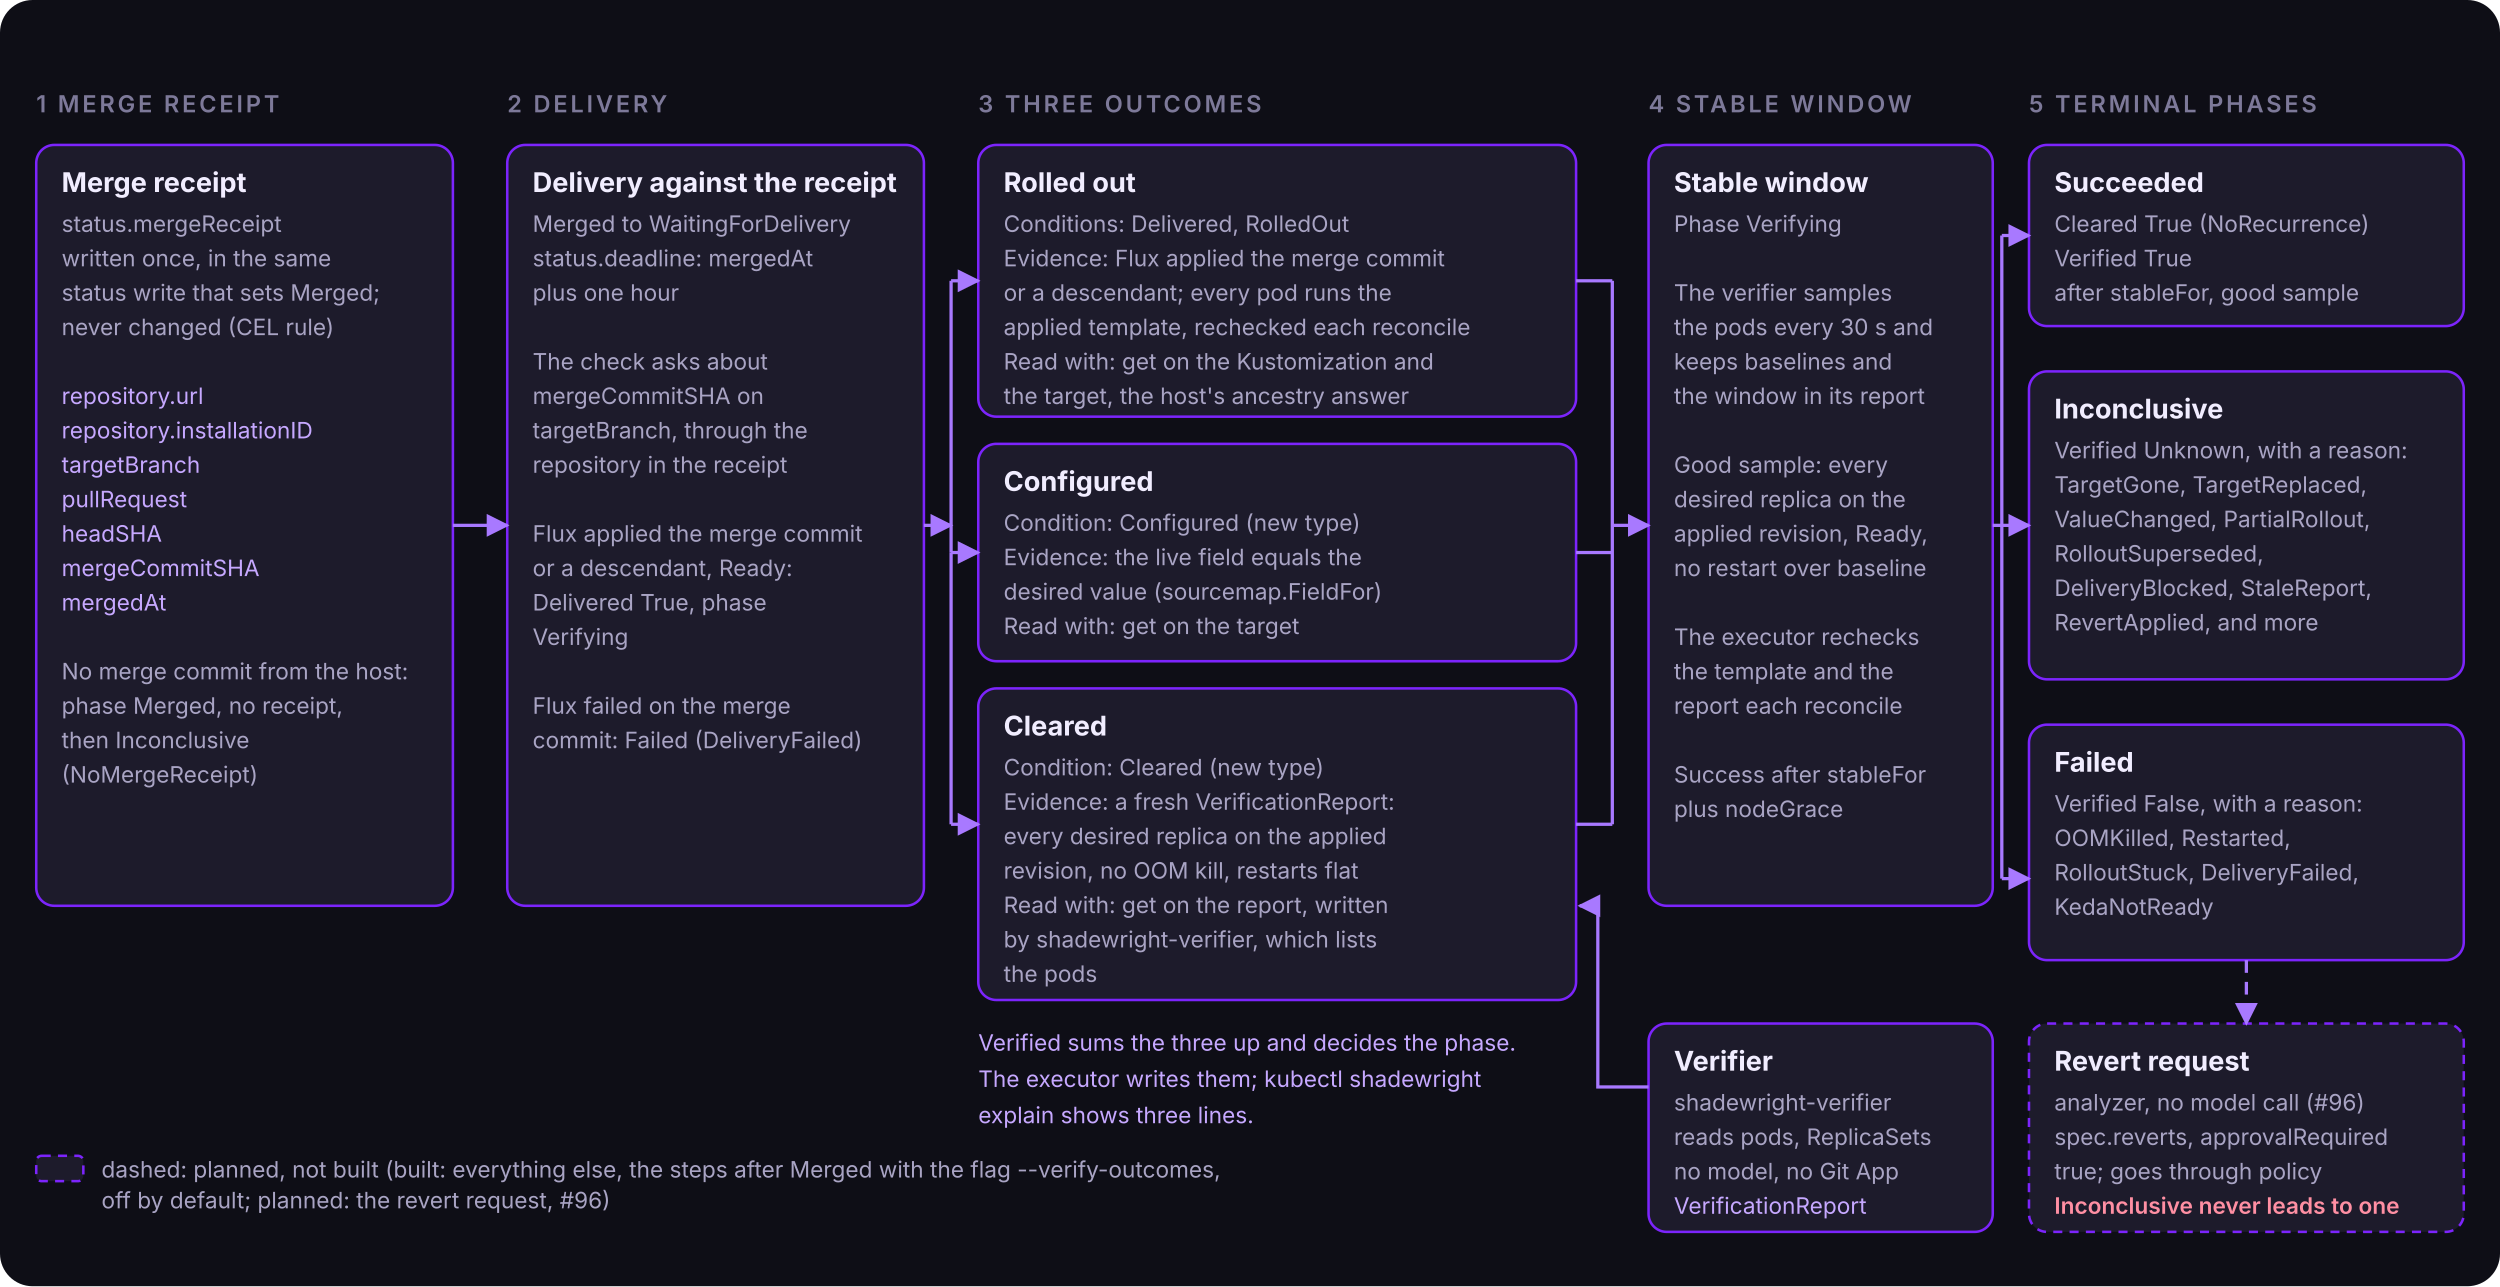
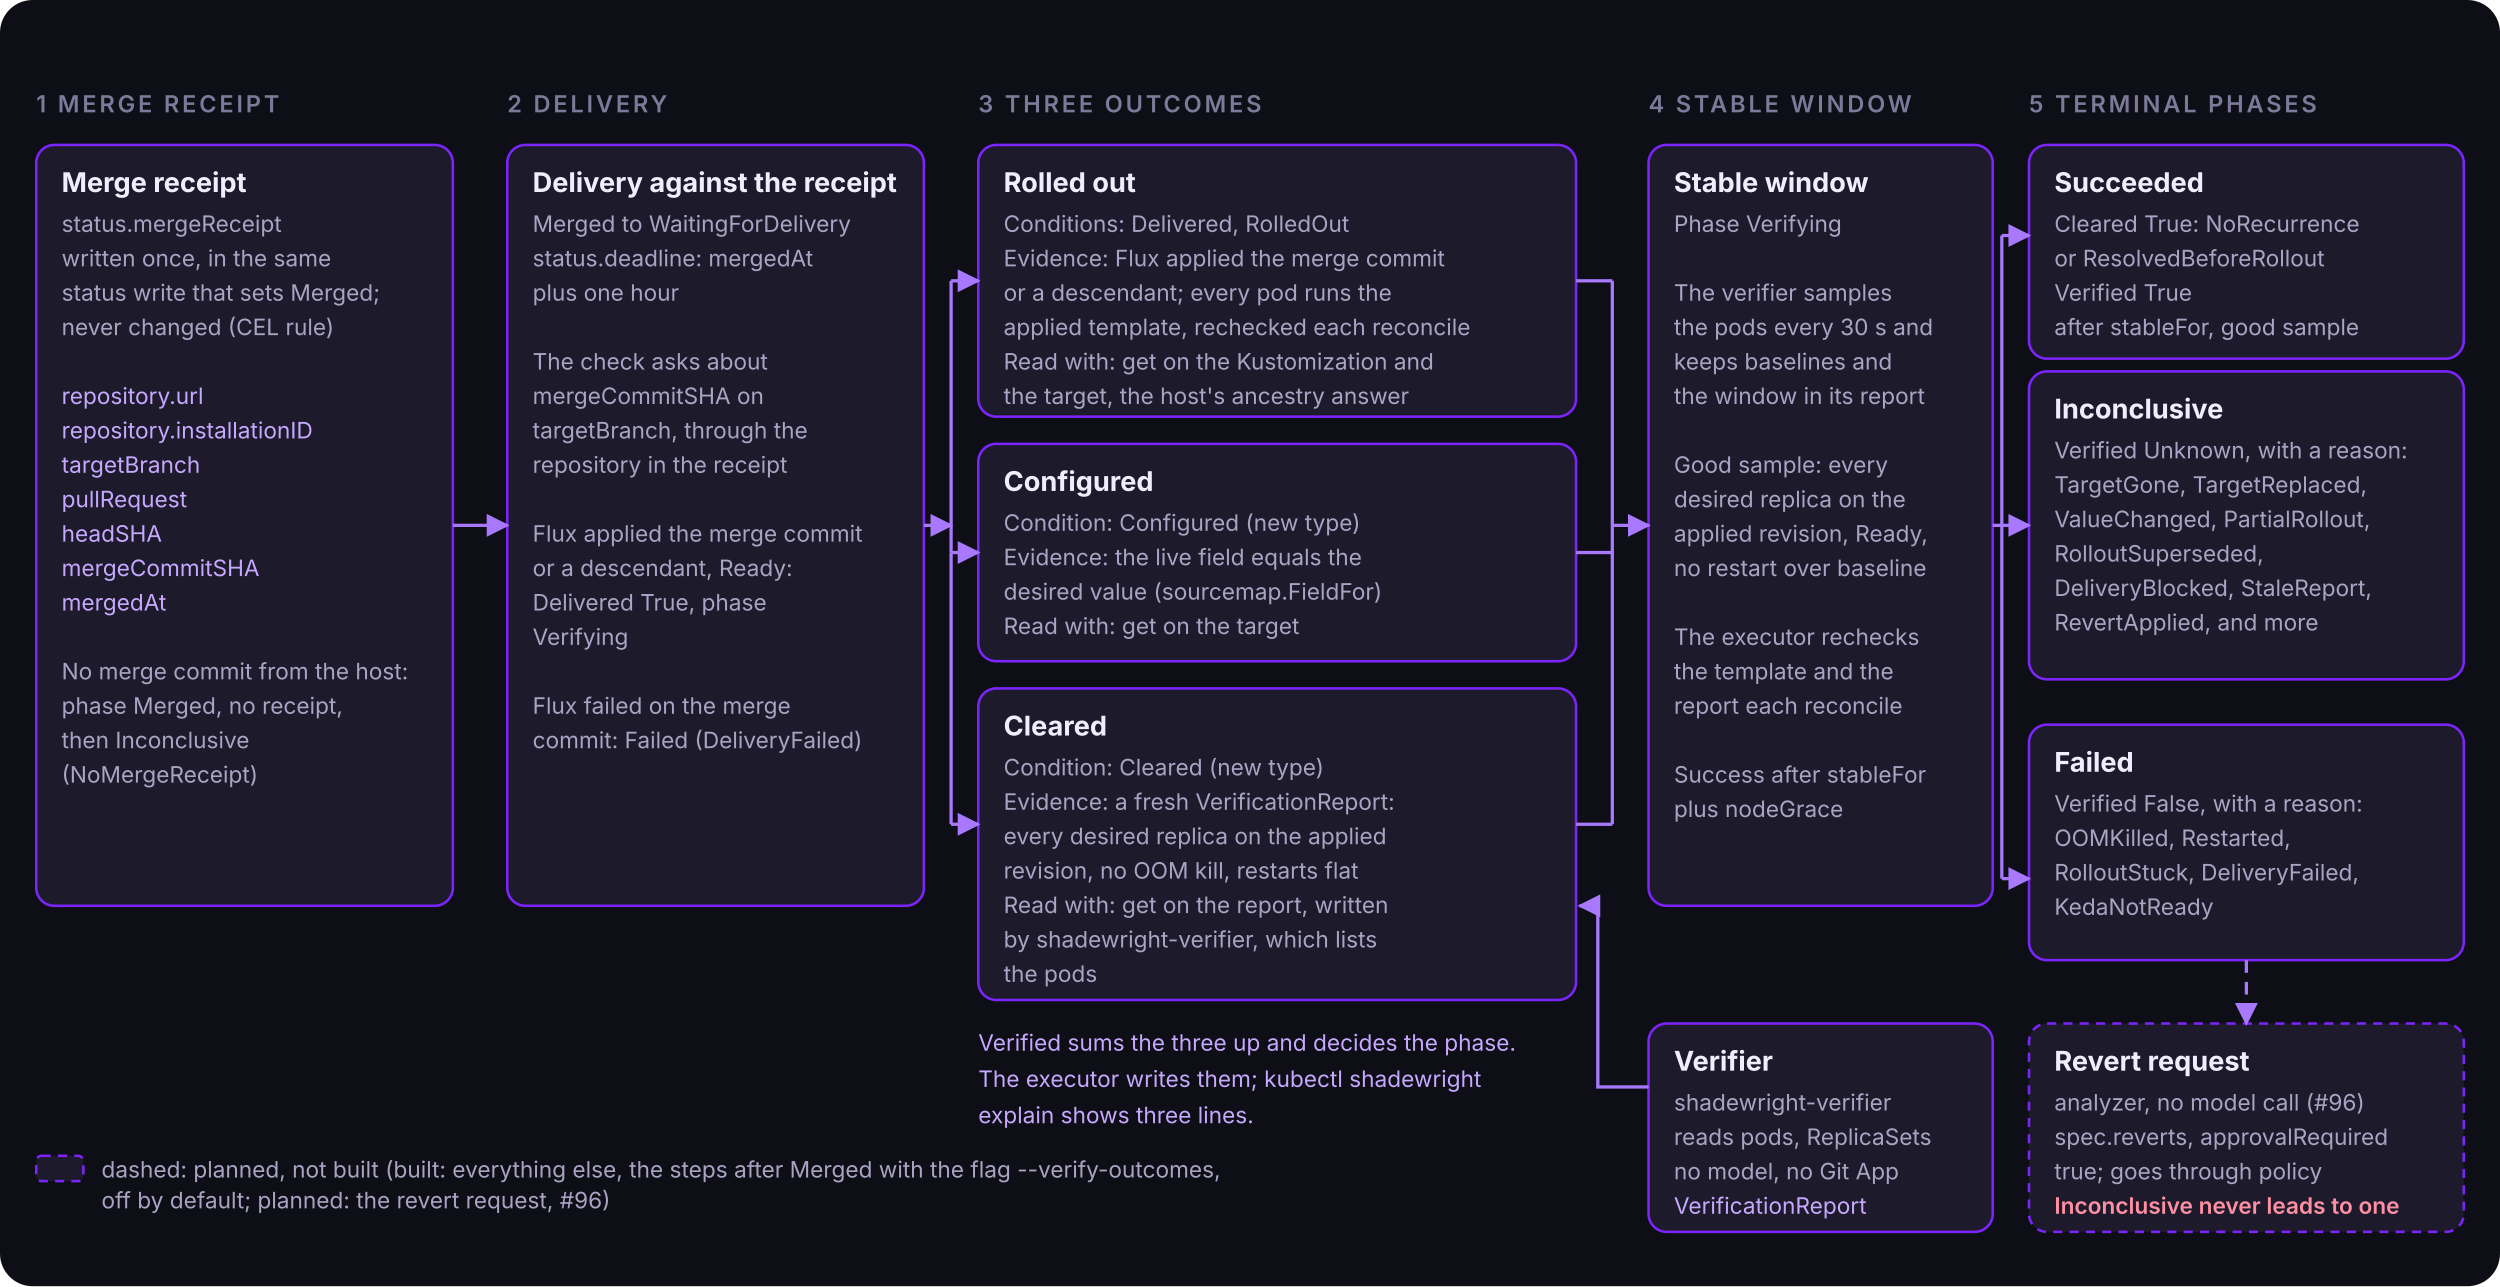
<svg xmlns="http://www.w3.org/2000/svg" viewBox="0 0 1380 710" role="img" aria-labelledby="t d" font-family="Inter, 'Segoe UI', system-ui, -apple-system, sans-serif">
  <defs>
    <marker id="a" viewBox="0 0 10 10" refX="9" refY="5" markerWidth="7" markerHeight="7" orient="auto-start-reverse">
      <path d="M0 0 10 5 0 10z" fill="#a879ff" />
    </marker>
    <style>
.pl{fill:#1d1b2b;stroke:#7c24fc;stroke-width:1.4;stroke-dasharray:5 4}
.bt{fill:#1d1b2b;stroke:#7c24fc;stroke-width:1.4}
.lanet{fill:#7d7999;font-size:13px;font-weight:600;letter-spacing:.12em}
.h{fill:#f1edff;font-size:15px;font-weight:650}
.s{fill:#a9a4c4;font-size:12.5px}
.lbl{fill:#c6a8ff;font-size:12.5px}
.no{fill:#ff8fa3;font-size:12.5px;font-weight:600}
.f{stroke:#a879ff;stroke-width:1.8;fill:none;stroke-dasharray:7 5}
.fb{stroke:#a879ff;stroke-width:1.8;fill:none}
</style>
  </defs>
  <rect width="1380" height="710" rx="18" fill="#0e0e16" />
  <text class="lanet" x="20" y="62">1  MERGE RECEIPT</text>
  <text class="lanet" x="280" y="62">2  DELIVERY</text>
  <text class="lanet" x="540" y="62">3  THREE OUTCOMES</text>
  <text class="lanet" x="910" y="62">4  STABLE WINDOW</text>
  <text class="lanet" x="1120" y="62">5  TERMINAL PHASES</text>
  <rect class="bt" x="20" y="80" width="230" height="420" rx="10" />
  <text class="h" x="34" y="106">Merge receipt</text>
  <text class="s" x="34" y="128">status.mergeReceipt</text>
  <text class="s" x="34" y="147">written once, in the same</text>
  <text class="s" x="34" y="166">status write that sets Merged;</text>
  <text class="s" x="34" y="185">never changed (CEL rule)</text>
  <text class="s" x="34" y="204" />
  <text class="lbl" x="34" y="223">repository.url</text>
  <text class="lbl" x="34" y="242">repository.installationID</text>
  <text class="lbl" x="34" y="261">targetBranch</text>
  <text class="lbl" x="34" y="280">pullRequest</text>
  <text class="lbl" x="34" y="299">headSHA</text>
  <text class="lbl" x="34" y="318">mergeCommitSHA</text>
  <text class="lbl" x="34" y="337">mergedAt</text>
  <text class="s" x="34" y="356" />
  <text class="s" x="34" y="375">No merge commit from the host:</text>
  <text class="s" x="34" y="394">phase Merged, no receipt,</text>
  <text class="s" x="34" y="413">then Inconclusive</text>
  <text class="s" x="34" y="432">(NoMergeReceipt)</text>
  <rect class="bt" x="280" y="80" width="230" height="420" rx="10" />
  <text class="h" x="294" y="106">Delivery against the receipt</text>
  <text class="s" x="294" y="128">Merged to WaitingForDelivery</text>
  <text class="s" x="294" y="147">status.deadline: mergedAt</text>
  <text class="s" x="294" y="166">plus one hour</text>
  <text class="s" x="294" y="185" />
  <text class="s" x="294" y="204">The check asks about</text>
  <text class="s" x="294" y="223">mergeCommitSHA on</text>
  <text class="s" x="294" y="242">targetBranch, through the</text>
  <text class="s" x="294" y="261">repository in the receipt</text>
  <text class="s" x="294" y="280" />
  <text class="s" x="294" y="299">Flux applied the merge commit</text>
  <text class="s" x="294" y="318">or a descendant, Ready:</text>
  <text class="s" x="294" y="337">Delivered True, phase</text>
  <text class="s" x="294" y="356">Verifying</text>
  <text class="s" x="294" y="375" />
  <text class="s" x="294" y="394">Flux failed on the merge</text>
  <text class="s" x="294" y="413">commit: Failed (DeliveryFailed)</text>
  <rect class="bt" x="540" y="80" width="330" height="150" rx="10" />
  <text class="h" x="554" y="106">Rolled out</text>
  <text class="s" x="554" y="128">Conditions: Delivered, RolledOut</text>
  <text class="s" x="554" y="147">Evidence: Flux applied the merge commit</text>
  <text class="s" x="554" y="166">or a descendant; every pod runs the</text>
  <text class="s" x="554" y="185">applied template, rechecked each reconcile</text>
  <text class="s" x="554" y="204">Read with: get on the Kustomization and</text>
  <text class="s" x="554" y="223">the target, the host's ancestry answer</text>
  <rect class="bt" x="540" y="245" width="330" height="120" rx="10" />
  <text class="h" x="554" y="271">Configured</text>
  <text class="s" x="554" y="293">Condition: Configured (new type)</text>
  <text class="s" x="554" y="312">Evidence: the live field equals the</text>
  <text class="s" x="554" y="331">desired value (sourcemap.FieldFor)</text>
  <text class="s" x="554" y="350">Read with: get on the target</text>
  <rect class="bt" x="540" y="380" width="330" height="172" rx="10" />
  <text class="h" x="554" y="406">Cleared</text>
  <text class="s" x="554" y="428">Condition: Cleared (new type)</text>
  <text class="s" x="554" y="447">Evidence: a fresh VerificationReport:</text>
  <text class="s" x="554" y="466">every desired replica on the applied</text>
  <text class="s" x="554" y="485">revision, no OOM kill, restarts flat</text>
  <text class="s" x="554" y="504">Read with: get on the report, written</text>
  <text class="s" x="554" y="523">by shadewright-verifier, which lists</text>
  <text class="s" x="554" y="542">the pods</text>
  <text class="lbl" x="540" y="580">Verified sums the three up and decides the phase.</text>
  <text class="lbl" x="540" y="600">The executor writes them; kubectl shadewright</text>
  <text class="lbl" x="540" y="620">explain shows three lines.</text>
  <rect class="bt" x="910" y="80" width="190" height="420" rx="10" />
  <text class="h" x="924" y="106">Stable window</text>
  <text class="s" x="924" y="128">Phase Verifying</text>
  <text class="s" x="924" y="147" />
  <text class="s" x="924" y="166">The verifier samples</text>
  <text class="s" x="924" y="185">the pods every 30 s and</text>
  <text class="s" x="924" y="204">keeps baselines and</text>
  <text class="s" x="924" y="223">the window in its report</text>
  <text class="s" x="924" y="242" />
  <text class="s" x="924" y="261">Good sample: every</text>
  <text class="s" x="924" y="280">desired replica on the</text>
  <text class="s" x="924" y="299">applied revision, Ready,</text>
  <text class="s" x="924" y="318">no restart over baseline</text>
  <text class="s" x="924" y="337" />
  <text class="s" x="924" y="356">The executor rechecks</text>
  <text class="s" x="924" y="375">the template and the</text>
  <text class="s" x="924" y="394">report each reconcile</text>
  <text class="s" x="924" y="413" />
  <text class="s" x="924" y="432">Success after stableFor</text>
  <text class="s" x="924" y="451">plus nodeGrace</text>
-   <rect class="bt" x="1120" y="80" width="240" height="100" rx="10" />
+   <rect class="bt" x="1120" y="80" width="240" height="118" rx="10" />
  <text class="h" x="1134" y="106">Succeeded</text>
-   <text class="s" x="1134" y="128">Cleared True (NoRecurrence)</text>
-   <text class="s" x="1134" y="147">Verified True</text>
-   <text class="s" x="1134" y="166">after stableFor, good sample</text>
+   <text class="s" x="1134" y="128">Cleared True: NoRecurrence</text>
+   <text class="s" x="1134" y="147">or ResolvedBeforeRollout</text>
+   <text class="s" x="1134" y="166">Verified True</text>
+   <text class="s" x="1134" y="185">after stableFor, good sample</text>
  <rect class="bt" x="1120" y="205" width="240" height="170" rx="10" />
  <text class="h" x="1134" y="231">Inconclusive</text>
  <text class="s" x="1134" y="253">Verified Unknown, with a reason:</text>
  <text class="s" x="1134" y="272">TargetGone, TargetReplaced,</text>
  <text class="s" x="1134" y="291">ValueChanged, PartialRollout,</text>
  <text class="s" x="1134" y="310">RolloutSuperseded,</text>
  <text class="s" x="1134" y="329">DeliveryBlocked, StaleReport,</text>
  <text class="s" x="1134" y="348">RevertApplied, and more</text>
  <rect class="bt" x="1120" y="400" width="240" height="130" rx="10" />
  <text class="h" x="1134" y="426">Failed</text>
  <text class="s" x="1134" y="448">Verified False, with a reason:</text>
  <text class="s" x="1134" y="467">OOMKilled, Restarted,</text>
  <text class="s" x="1134" y="486">RolloutStuck, DeliveryFailed,</text>
  <text class="s" x="1134" y="505">KedaNotReady</text>
  <rect class="pl" x="1120" y="565" width="240" height="115" rx="10" />
  <text class="h" x="1134" y="591">Revert request</text>
  <text class="s" x="1134" y="613">analyzer, no model call (#96)</text>
  <text class="s" x="1134" y="632">spec.reverts, approvalRequired</text>
  <text class="s" x="1134" y="651">true; goes through policy</text>
  <text class="no" x="1134" y="670">Inconclusive never leads to one</text>
  <path class="fb" d="M250 290H280" marker-end="url(#a)" />
  <path class="fb" d="M510 290H525" marker-end="url(#a)" />
  <path class="fb" d="M525 155V305" />
  <path class="fb" d="M525 305V455" />
  <path class="fb" d="M525 155H540" marker-end="url(#a)" />
  <path class="fb" d="M525 305H540" marker-end="url(#a)" />
  <path class="fb" d="M525 455H540" marker-end="url(#a)" />
  <path class="fb" d="M870 155H890M870 305H890M870 455H890" />
  <path class="fb" d="M890 155V455" />
  <path class="fb" d="M890 290H910" marker-end="url(#a)" />
  <path class="fb" d="M1100 290H1105" />
  <path class="fb" d="M1105 130V485" />
  <path class="fb" d="M1105 130H1120" marker-end="url(#a)" />
  <path class="fb" d="M1105 290H1120" marker-end="url(#a)" />
  <path class="fb" d="M1105 485H1120" marker-end="url(#a)" />
  <path class="f" d="M1240 530V565" marker-end="url(#a)" />
  <rect class="bt" x="910" y="565" width="190" height="115" rx="10" />
  <text class="h" x="924" y="591">Verifier</text>
  <text class="s" x="924" y="613">shadewright-verifier</text>
  <text class="s" x="924" y="632">reads pods, ReplicaSets</text>
  <text class="s" x="924" y="651">no model, no Git App</text>
  <text class="lbl" x="924" y="670">VerificationReport</text>
  <path class="fb" d="M910 600H882V500H872" marker-end="url(#a)" />
  <rect class="pl" x="20" y="638" width="26" height="14" rx="3" />
  <text class="s" x="56" y="650">dashed: planned, not built (built: everything else, the steps after Merged with the flag --verify-outcomes,</text>
  <text class="s" x="56" y="667">off by default; planned: the revert request, #96)</text>
</svg>
